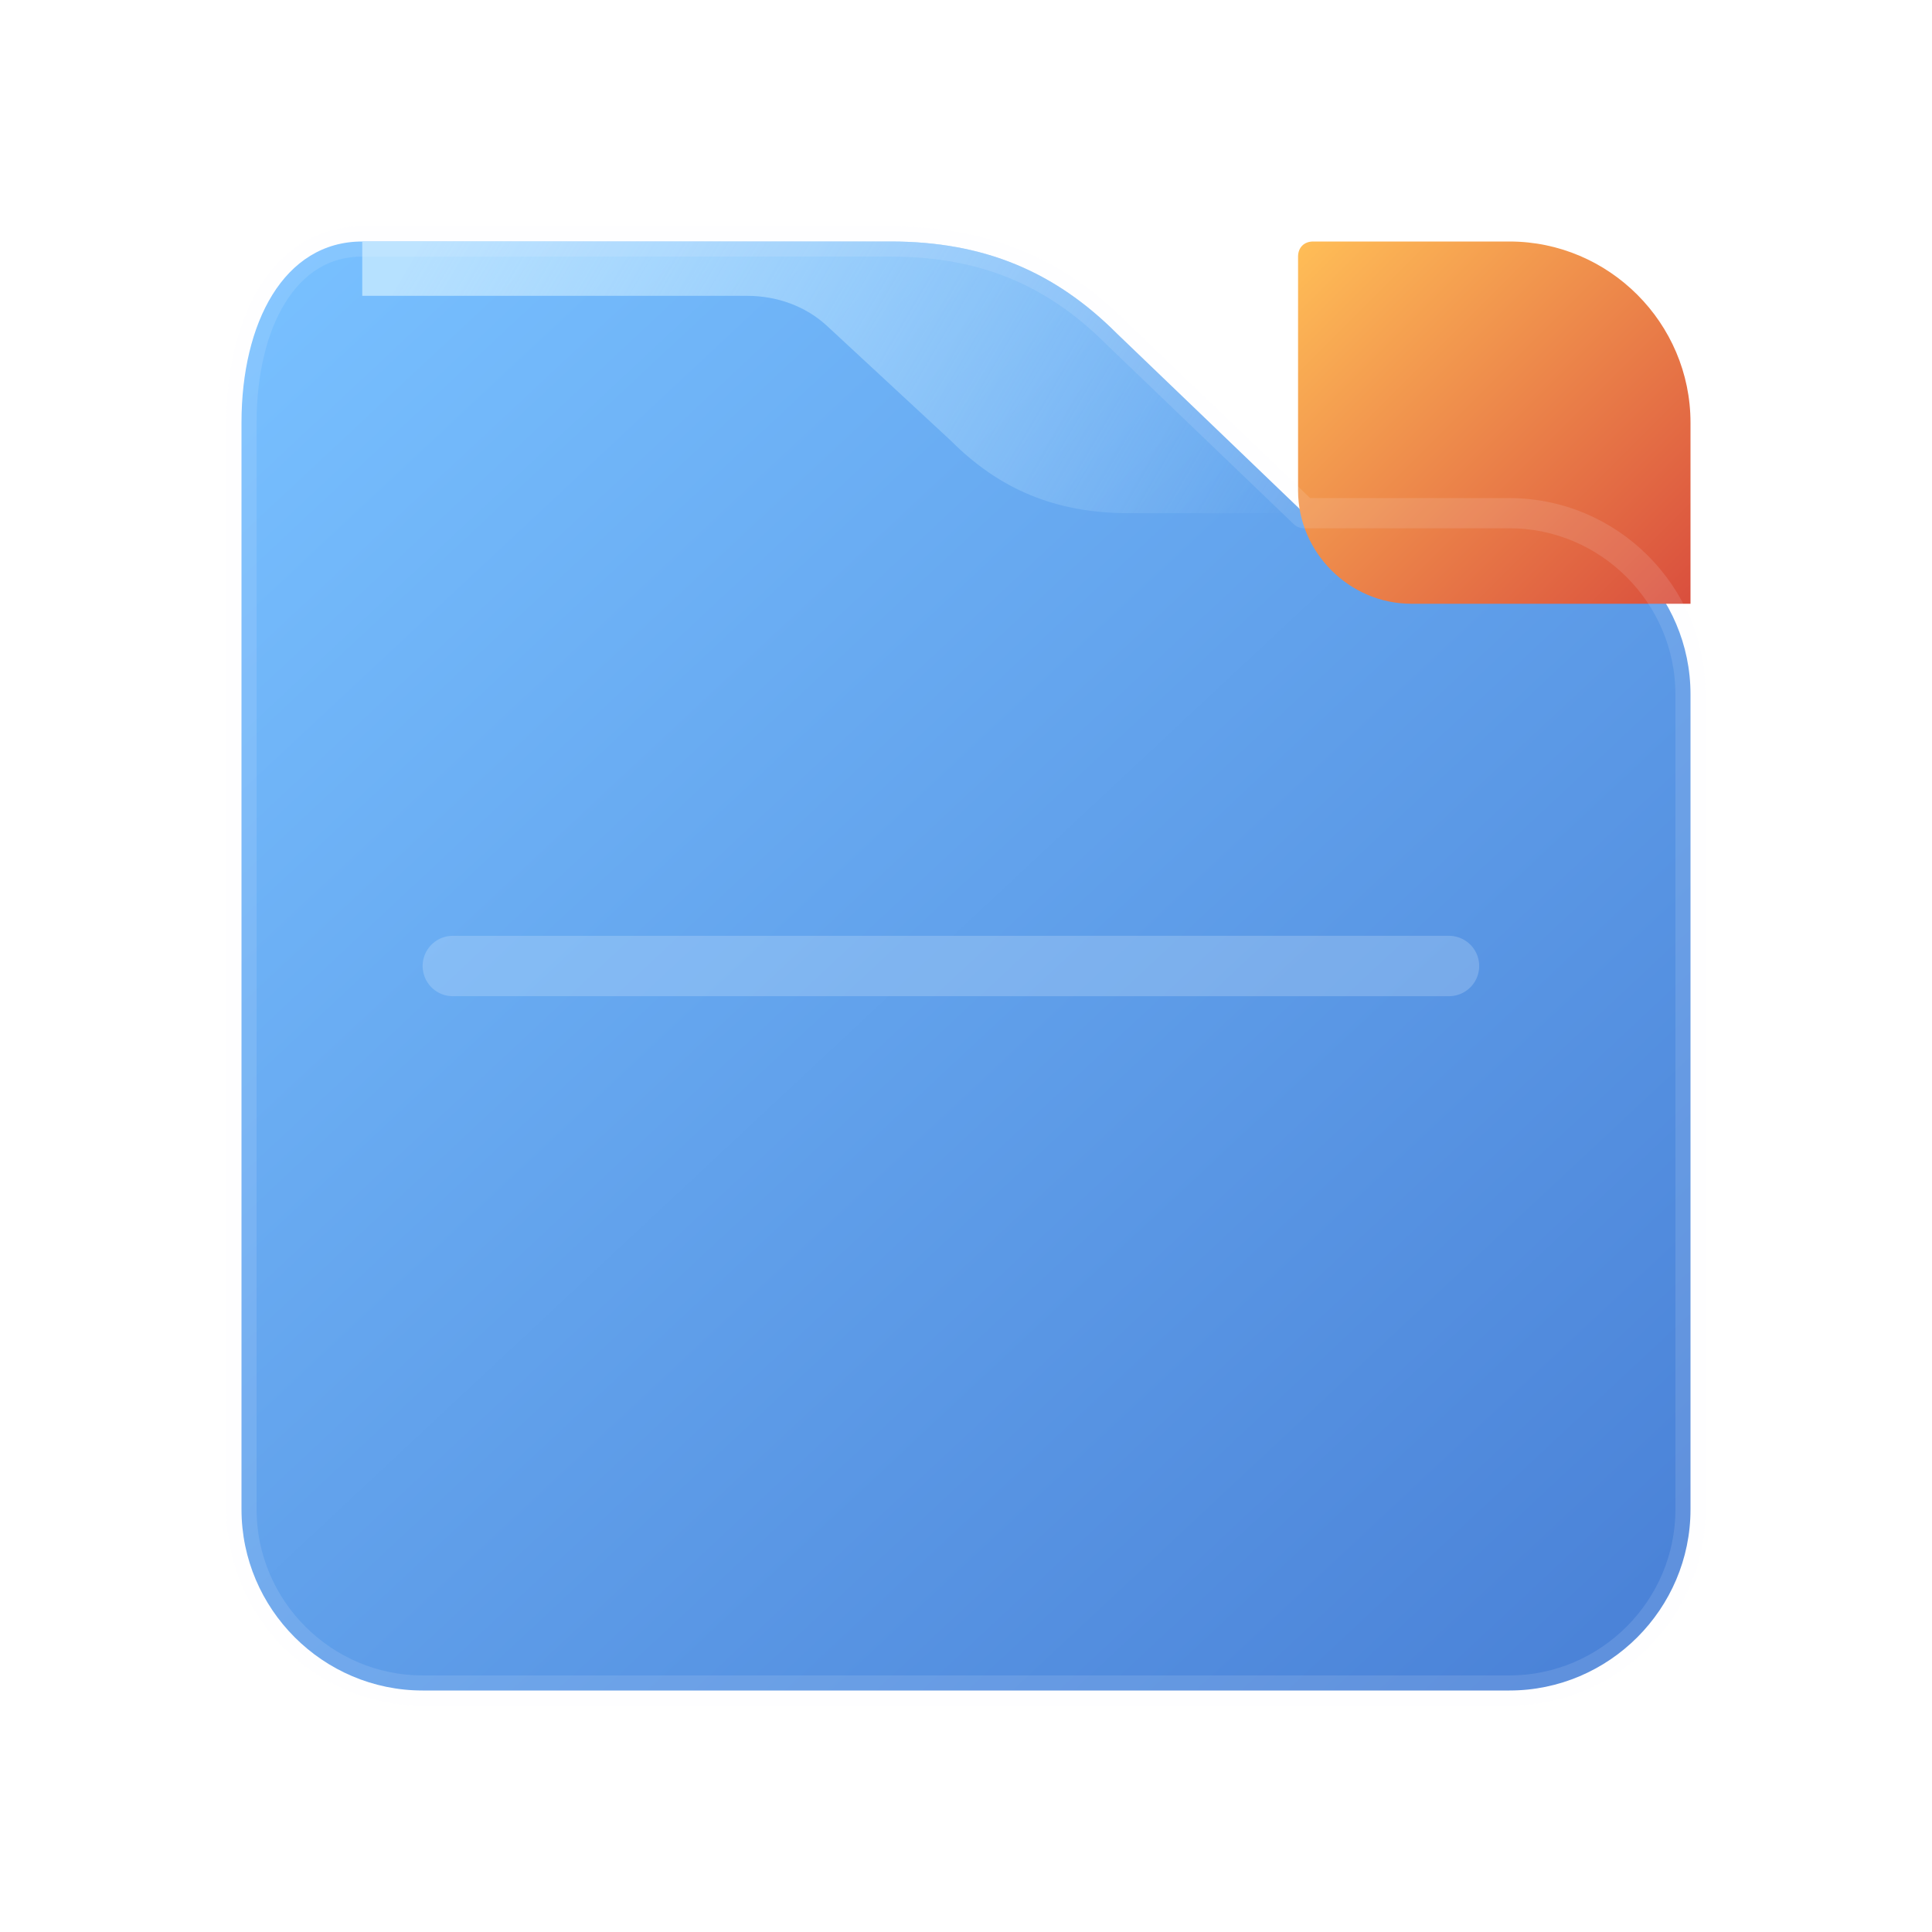
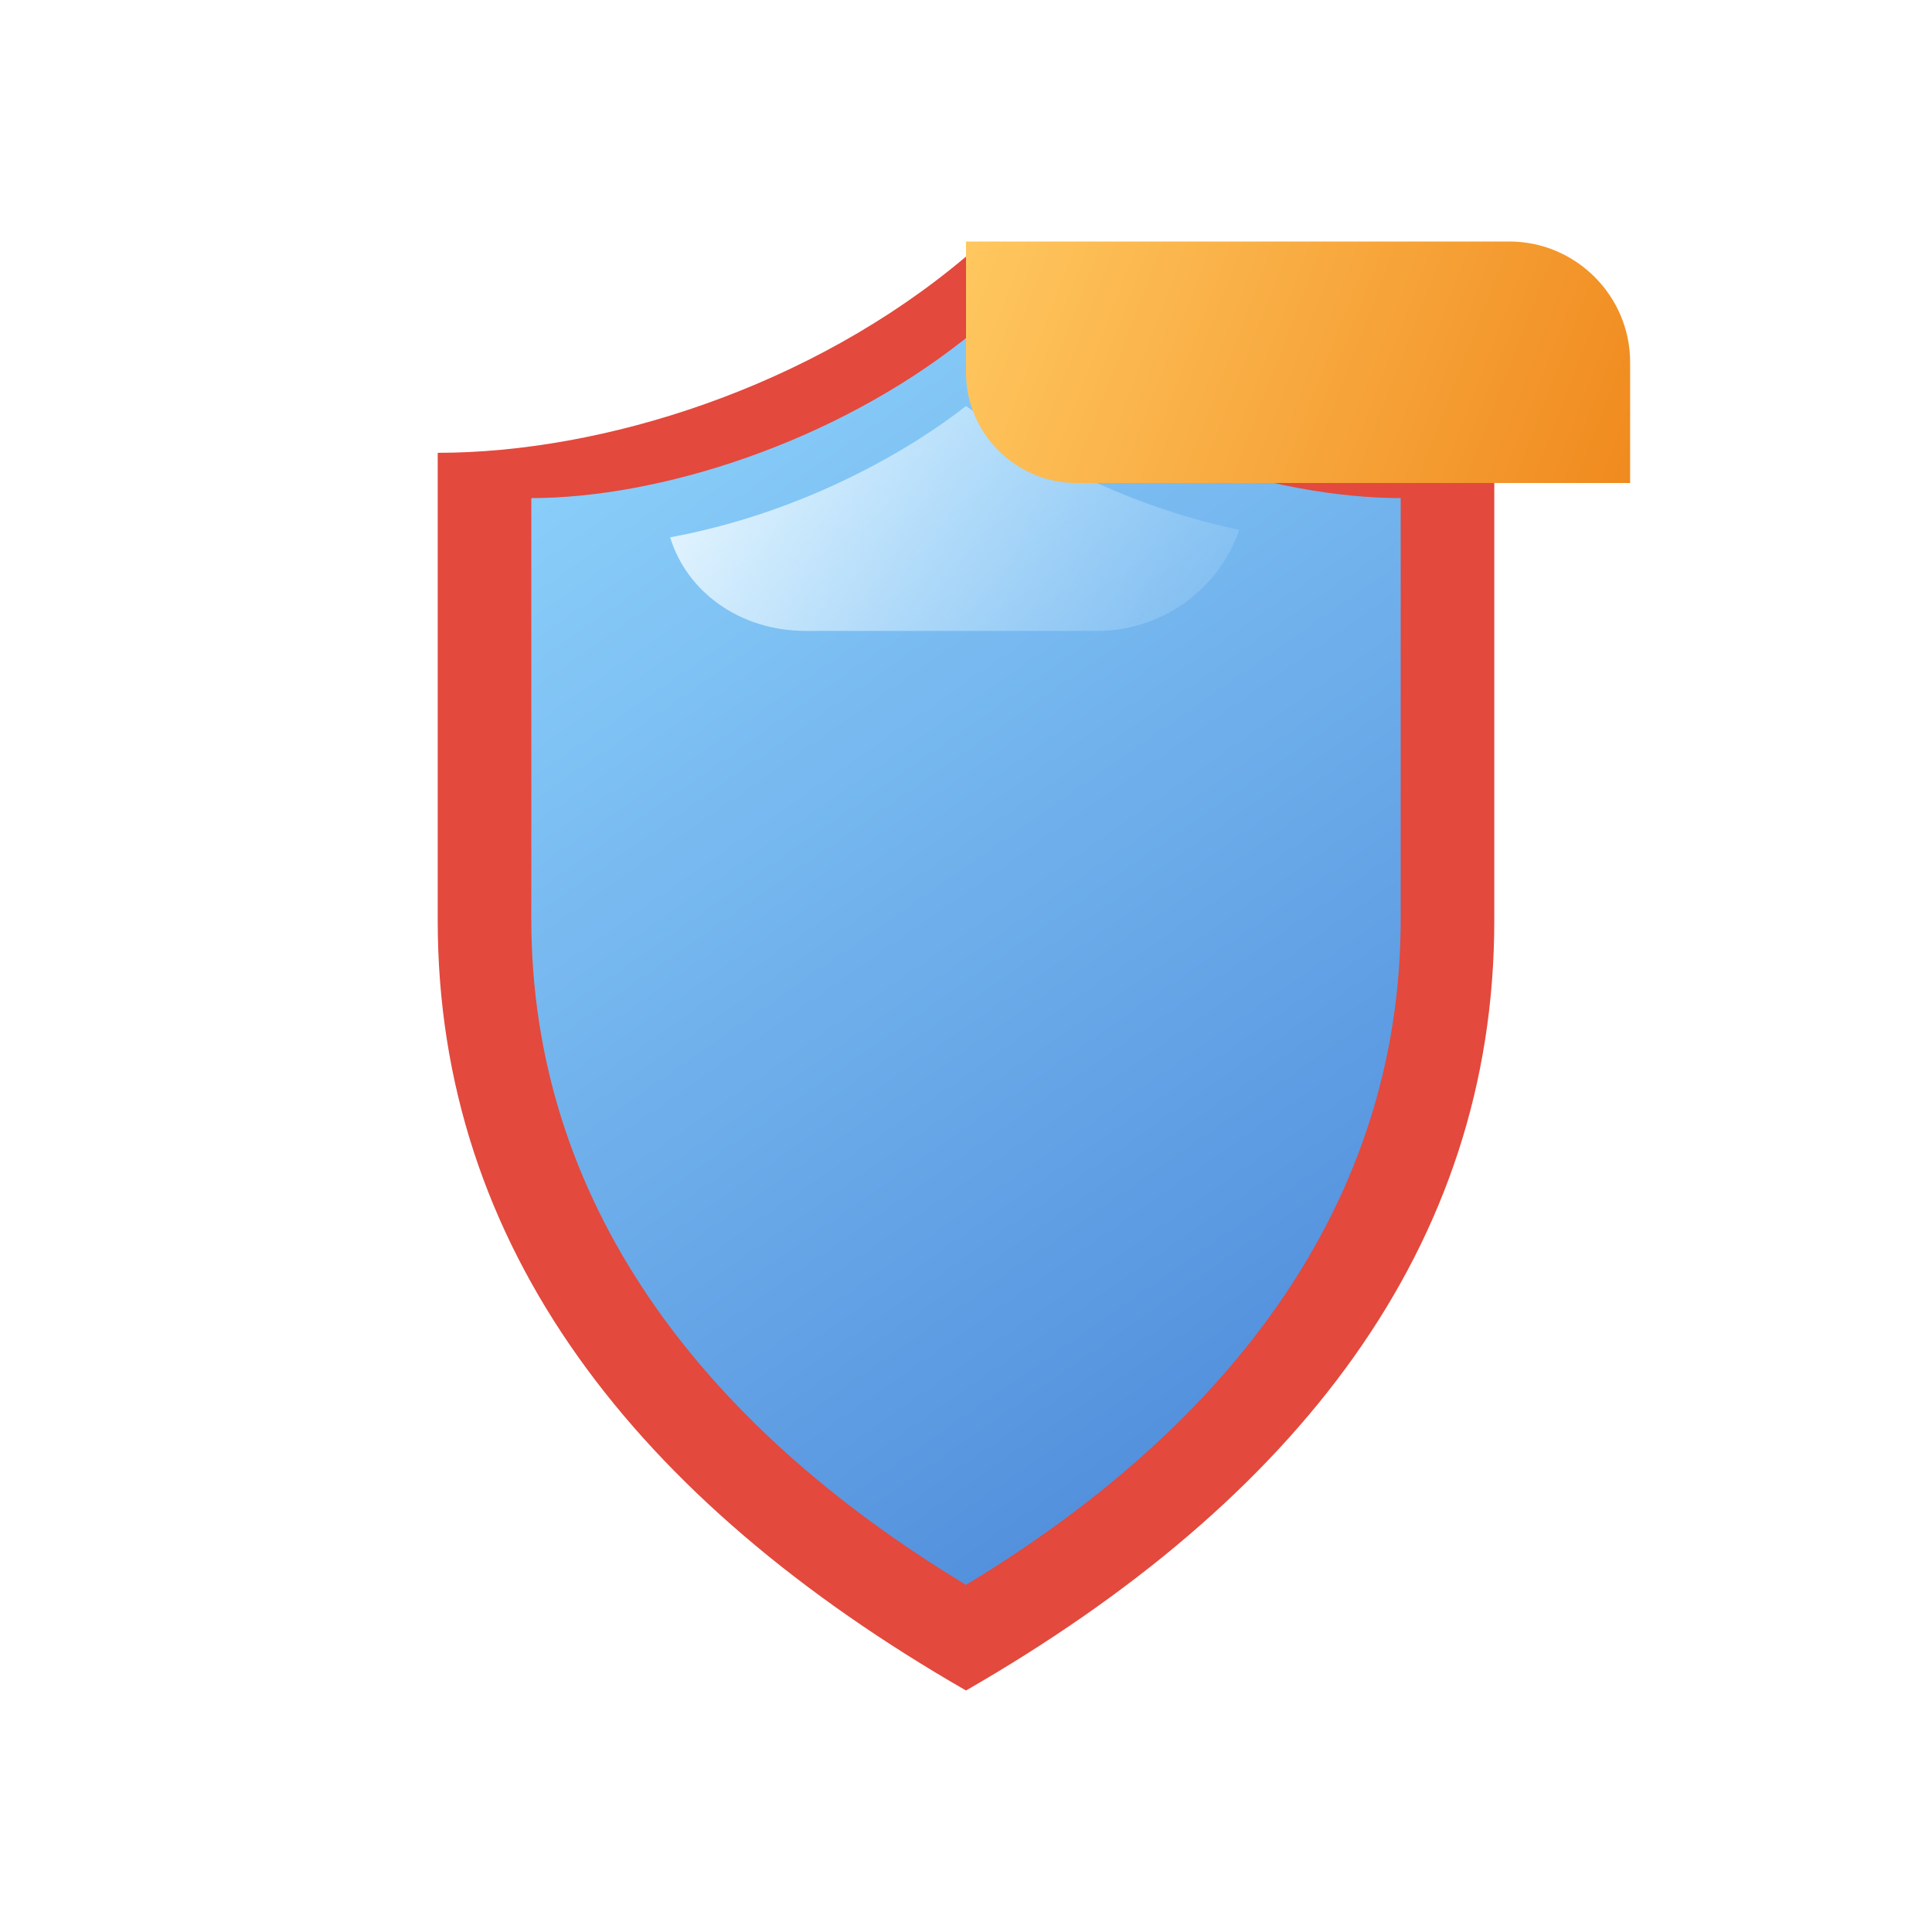
<svg xmlns="http://www.w3.org/2000/svg" width="128" height="128" viewBox="0 0 128 128" fill="none">
  <defs>
-     <linearGradient id="tbr-blue" x1="18" y1="18" x2="104" y2="110" gradientUnits="userSpaceOnUse">
-       <stop offset="0" stop-color="#78C0FF" />
-       <stop offset="1" stop-color="#4B83D8" />
+     <linearGradient id="shield-blue" x1="30" y1="18" x2="95" y2="111" gradientUnits="userSpaceOnUse">
+       <stop offset="0" stop-color="#94DAFF" />
+       <stop offset="1" stop-color="#447FD5" />
    </linearGradient>
-     <linearGradient id="tbr-blue-gloss" x1="28" y1="16" x2="79" y2="46" gradientUnits="userSpaceOnUse">
-       <stop offset="0" stop-color="#B9E2FF" stop-opacity="0.95" />
-       <stop offset="1" stop-color="#B9E2FF" stop-opacity="0" />
+     <linearGradient id="tab-orange" x1="64" y1="15" x2="108" y2="32" gradientUnits="userSpaceOnUse">
+       <stop offset="0" stop-color="#FFC860" />
+       <stop offset="1" stop-color="#F08A1E" />
    </linearGradient>
-     <linearGradient id="tbr-warn" x1="86" y1="16" x2="112" y2="42" gradientUnits="userSpaceOnUse">
-       <stop offset="0" stop-color="#FFBE57" />
-       <stop offset="1" stop-color="#D84A3C" />
+     <linearGradient id="shoulder-highlight" x1="46" y1="30" x2="75" y2="48" gradientUnits="userSpaceOnUse">
+       <stop offset="0" stop-color="#F0FAFF" stop-opacity="0.9" />
+       <stop offset="1" stop-color="#C3E7FF" stop-opacity="0.2" />
    </linearGradient>
  </defs>
-   <path d="M24 16H59C65.2 16 69.9 18 74 22.1L86.4 34H100C106.6 34 112 39.4 112 46V100C112 106.6 106.6 112 100 112H28C21.4 112 16 106.6 16 100V28C16 21.4 18.8 16 24 16Z" fill="url(#tbr-blue)" />
-   <path d="M24 16H59C65.2 16 69.9 18 74 22.1L86.4 34H74.8C69.9 34 66.2 32.4 63 29.2L54.8 21.6C53.4 20.3 51.5 19.6 49.5 19.6H24Z" fill="url(#tbr-blue-gloss)" />
-   <path d="M87 16H100C106.6 16 112 21.4 112 28V40H93.5C89.4 40 86 36.6 86 32.5V17C86 16.4 86.4 16 87 16Z" fill="url(#tbr-warn)" />
-   <path d="M24 16H59C65.2 16 69.9 18 74 22.1L86.4 34H100C106.6 34 112 39.4 112 46V100C112 106.6 106.6 112 100 112H28C21.4 112 16 106.6 16 100V28C16 21.4 18.8 16 24 16Z" stroke="#F3F8FF" stroke-opacity="0.12" stroke-width="2" stroke-linejoin="round" />
-   <path d="M30 64H96" stroke="#EAF5FF" stroke-opacity="0.22" stroke-width="4" stroke-linecap="round" />
+   <path d="M64 17C74.3 25.7 88.1 30 99 30V61C99 82.6 85.9 99.4 64 112C42.1 99.4 29 82.6 29 61V30C39.9 30 53.7 25.7 64 17Z" fill="#E3493D" />
+   <path d="M64 22.4C72.8 29.4 84.4 33 92.8 33V60.9C92.8 79.5 81.7 94.3 64 105C46.3 94.3 35.2 79.5 35.2 60.9V33C43.6 33 55.2 29.4 64 22.4Z" fill="url(#shield-blue)" />
+   <path d="M44.4 35.6C53.6 33.9 60.7 29.5 64 26.9C68 29.8 74 33.4 82.1 35.1C80.8 39 77 41.8 72.7 41.8H53.4C49 41.8 45.5 39.2 44.4 35.6Z" fill="url(#shoulder-highlight)" />
+   <path d="M64 16H100C104.4 16 108 19.6 108 24V32H71.3C67.3 32 64 28.7 64 24.7V16Z" fill="url(#tab-orange)" />
</svg>
